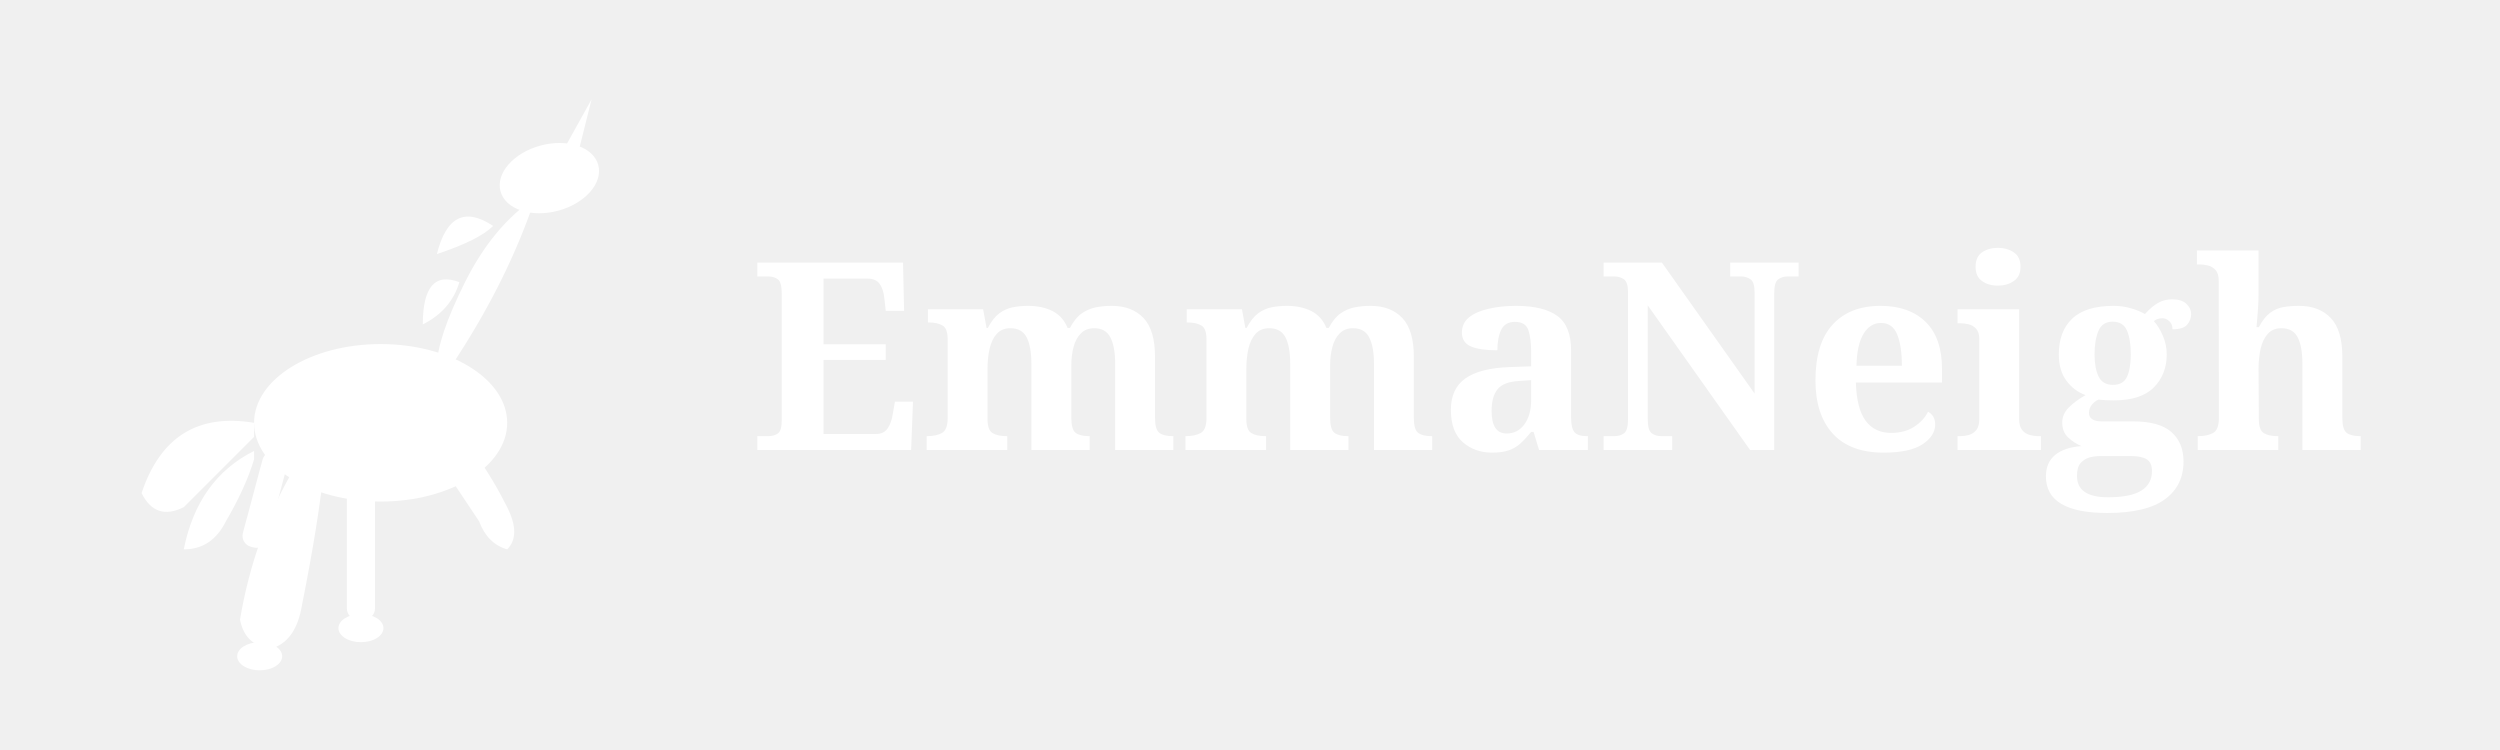
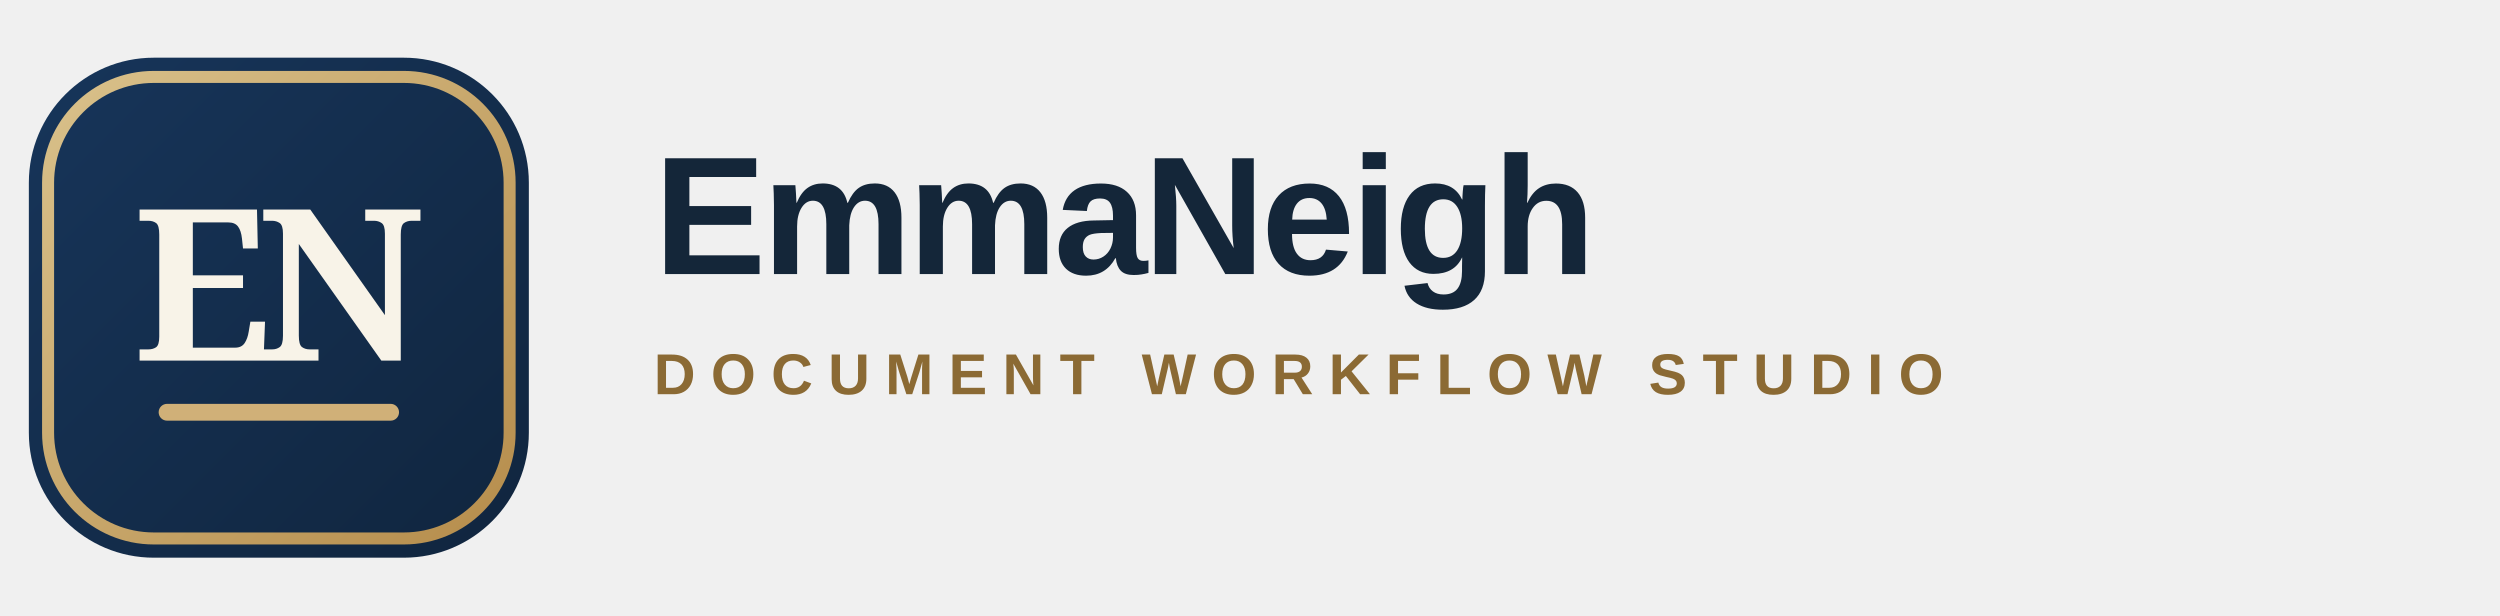
- <svg xmlns="http://www.w3.org/2000/svg" viewBox="0 0 400 120">
-   <g fill="#ffffff" transform="translate(60,60) scale(0.45) translate(-128,-128)">
-     <ellipse cx="130" cy="145" rx="45" ry="28" />
-     <path d="M 155 125 Q 175 95 185 65 Q 170 75 160 95 Q 150 115 150 125 Z" />
-     <ellipse cx="190" cy="58" rx="18" ry="12" transform="rotate(-15, 190, 58)" />
-     <path d="M 195 48 L 205 30 L 200 50 Z" />
-     <path d="M 170 75 Q 155 65 150 85 Q 165 80 170 75 Z" />
-     <path d="M 158 95 Q 145 90 145 110 Q 155 105 158 95 Z" />
-     <path d="M 150 140 Q 165 155 175 175 Q 180 185 175 190 Q 168 188 165 180 Q 155 165 145 150 Q 145 142 150 140 Z" />
-     <rect x="118" y="165" width="10" height="50" rx="4" />
-     <ellipse cx="123" cy="218" rx="8" ry="5" />
-     <path d="M 100 160 Q 85 185 80 215 Q 82 225 92 225 Q 100 222 102 210 Q 108 180 110 160 Z" />
-     <ellipse cx="87" cy="228" rx="8" ry="5" />
-     <rect x="85" y="155" width="9" height="35" rx="4" transform="rotate(15, 90, 170)" />
-     <path d="M 85 145 Q 55 140 45 170 Q 50 180 60 175 Q 75 160 85 150 Z" />
-     <path d="M 85 155 Q 65 165 60 190 Q 70 190 75 180 Q 82 168 85 158 Z" />
-   </g>
-   <text x="120" y="72" font-family="Georgia, serif" font-size="42" font-weight="bold" fill="#ffffff">
-     EmmaNeigh
-   </text>
+ <svg xmlns="http://www.w3.org/2000/svg" viewBox="0 0 520 128" role="img" aria-label="EmmaNeigh">
+   <defs>
+     <linearGradient id="logo-bg" x1="0%" y1="0%" x2="100%" y2="100%">
+       <stop offset="0%" stop-color="#17355a" />
+       <stop offset="100%" stop-color="#10253e" />
+     </linearGradient>
+     <linearGradient id="logo-edge" x1="0%" y1="0%" x2="100%" y2="100%">
+       <stop offset="0%" stop-color="#d9c18b" />
+       <stop offset="100%" stop-color="#b68d4c" />
+     </linearGradient>
+   </defs>
+   <rect x="6" y="12" width="104" height="104" rx="26" fill="url(#logo-bg)" />
+   <rect x="10" y="16" width="96" height="96" rx="22" fill="none" stroke="url(#logo-edge)" stroke-width="2.5" />
+   <text x="58" y="75" text-anchor="middle" font-family="'Iowan Old Style', Georgia, serif" font-size="44" font-weight="700" letter-spacing="-3" fill="#f8f3e8">EN</text>
+   <rect x="33" y="84" width="50" height="3.5" rx="1.75" fill="#d0b078" />
+   <text x="136" y="57" font-family="'Avenir Next', 'Segoe UI', Arial, sans-serif" font-size="35" font-weight="700" letter-spacing="-0.8" fill="#142639">EmmaNeigh</text>
+   <text x="136" y="82" font-family="'Avenir Next', 'Segoe UI', Arial, sans-serif" font-size="12" font-weight="700" letter-spacing="3.2" fill="#8b6a34">DOCUMENT WORKFLOW STUDIO</text>
</svg>
